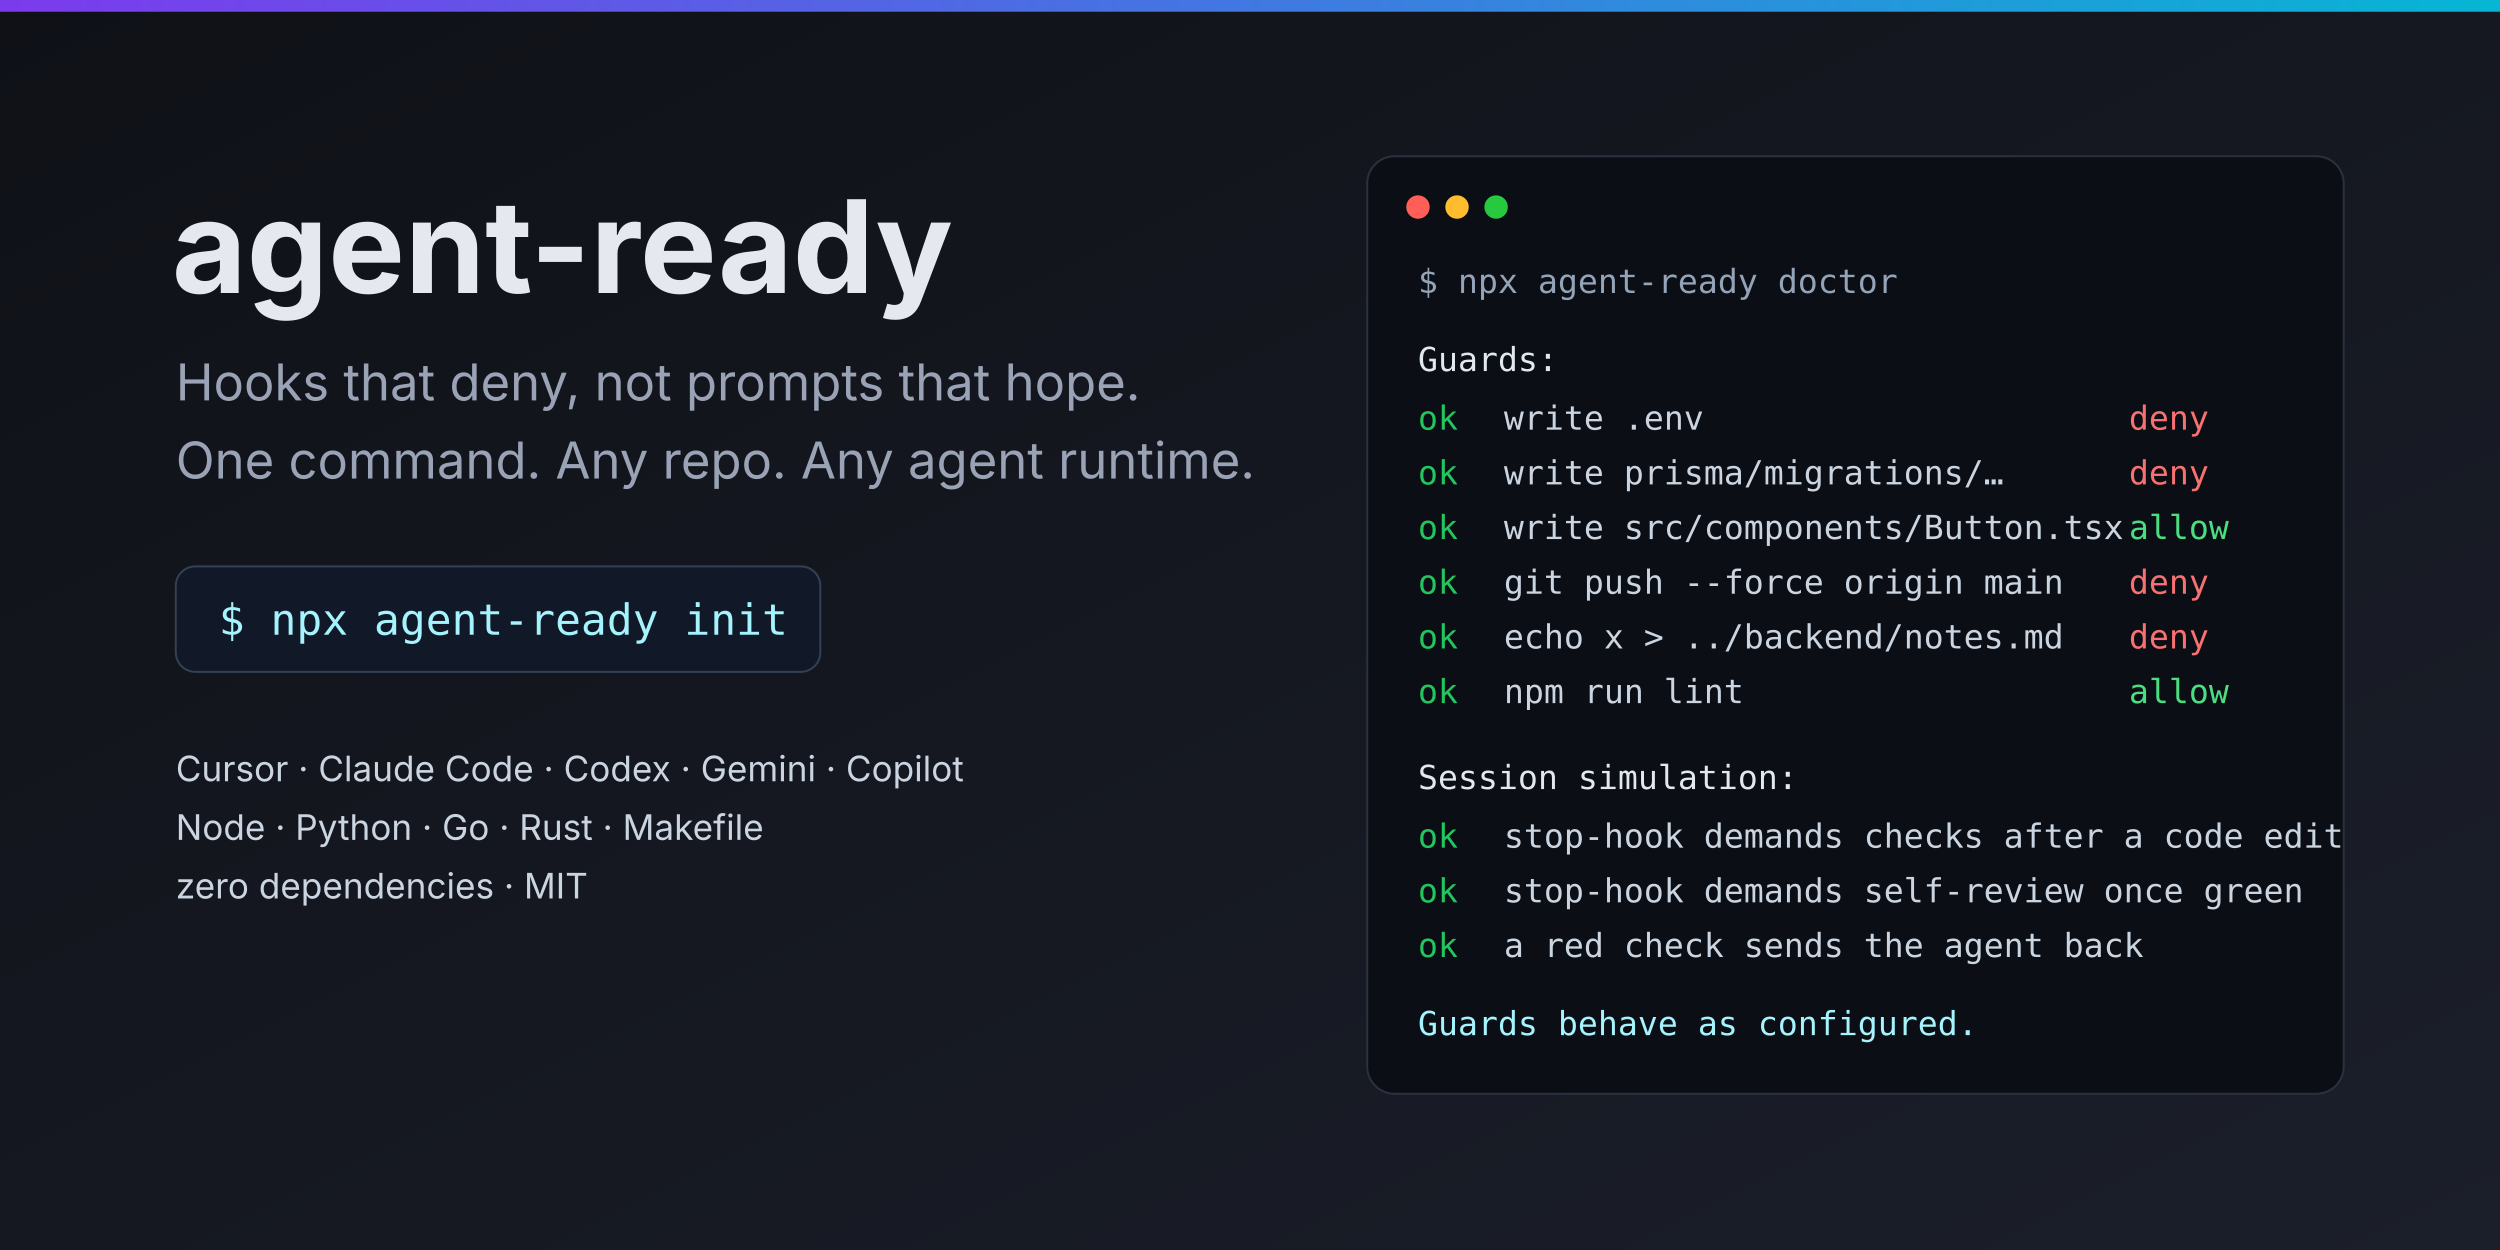
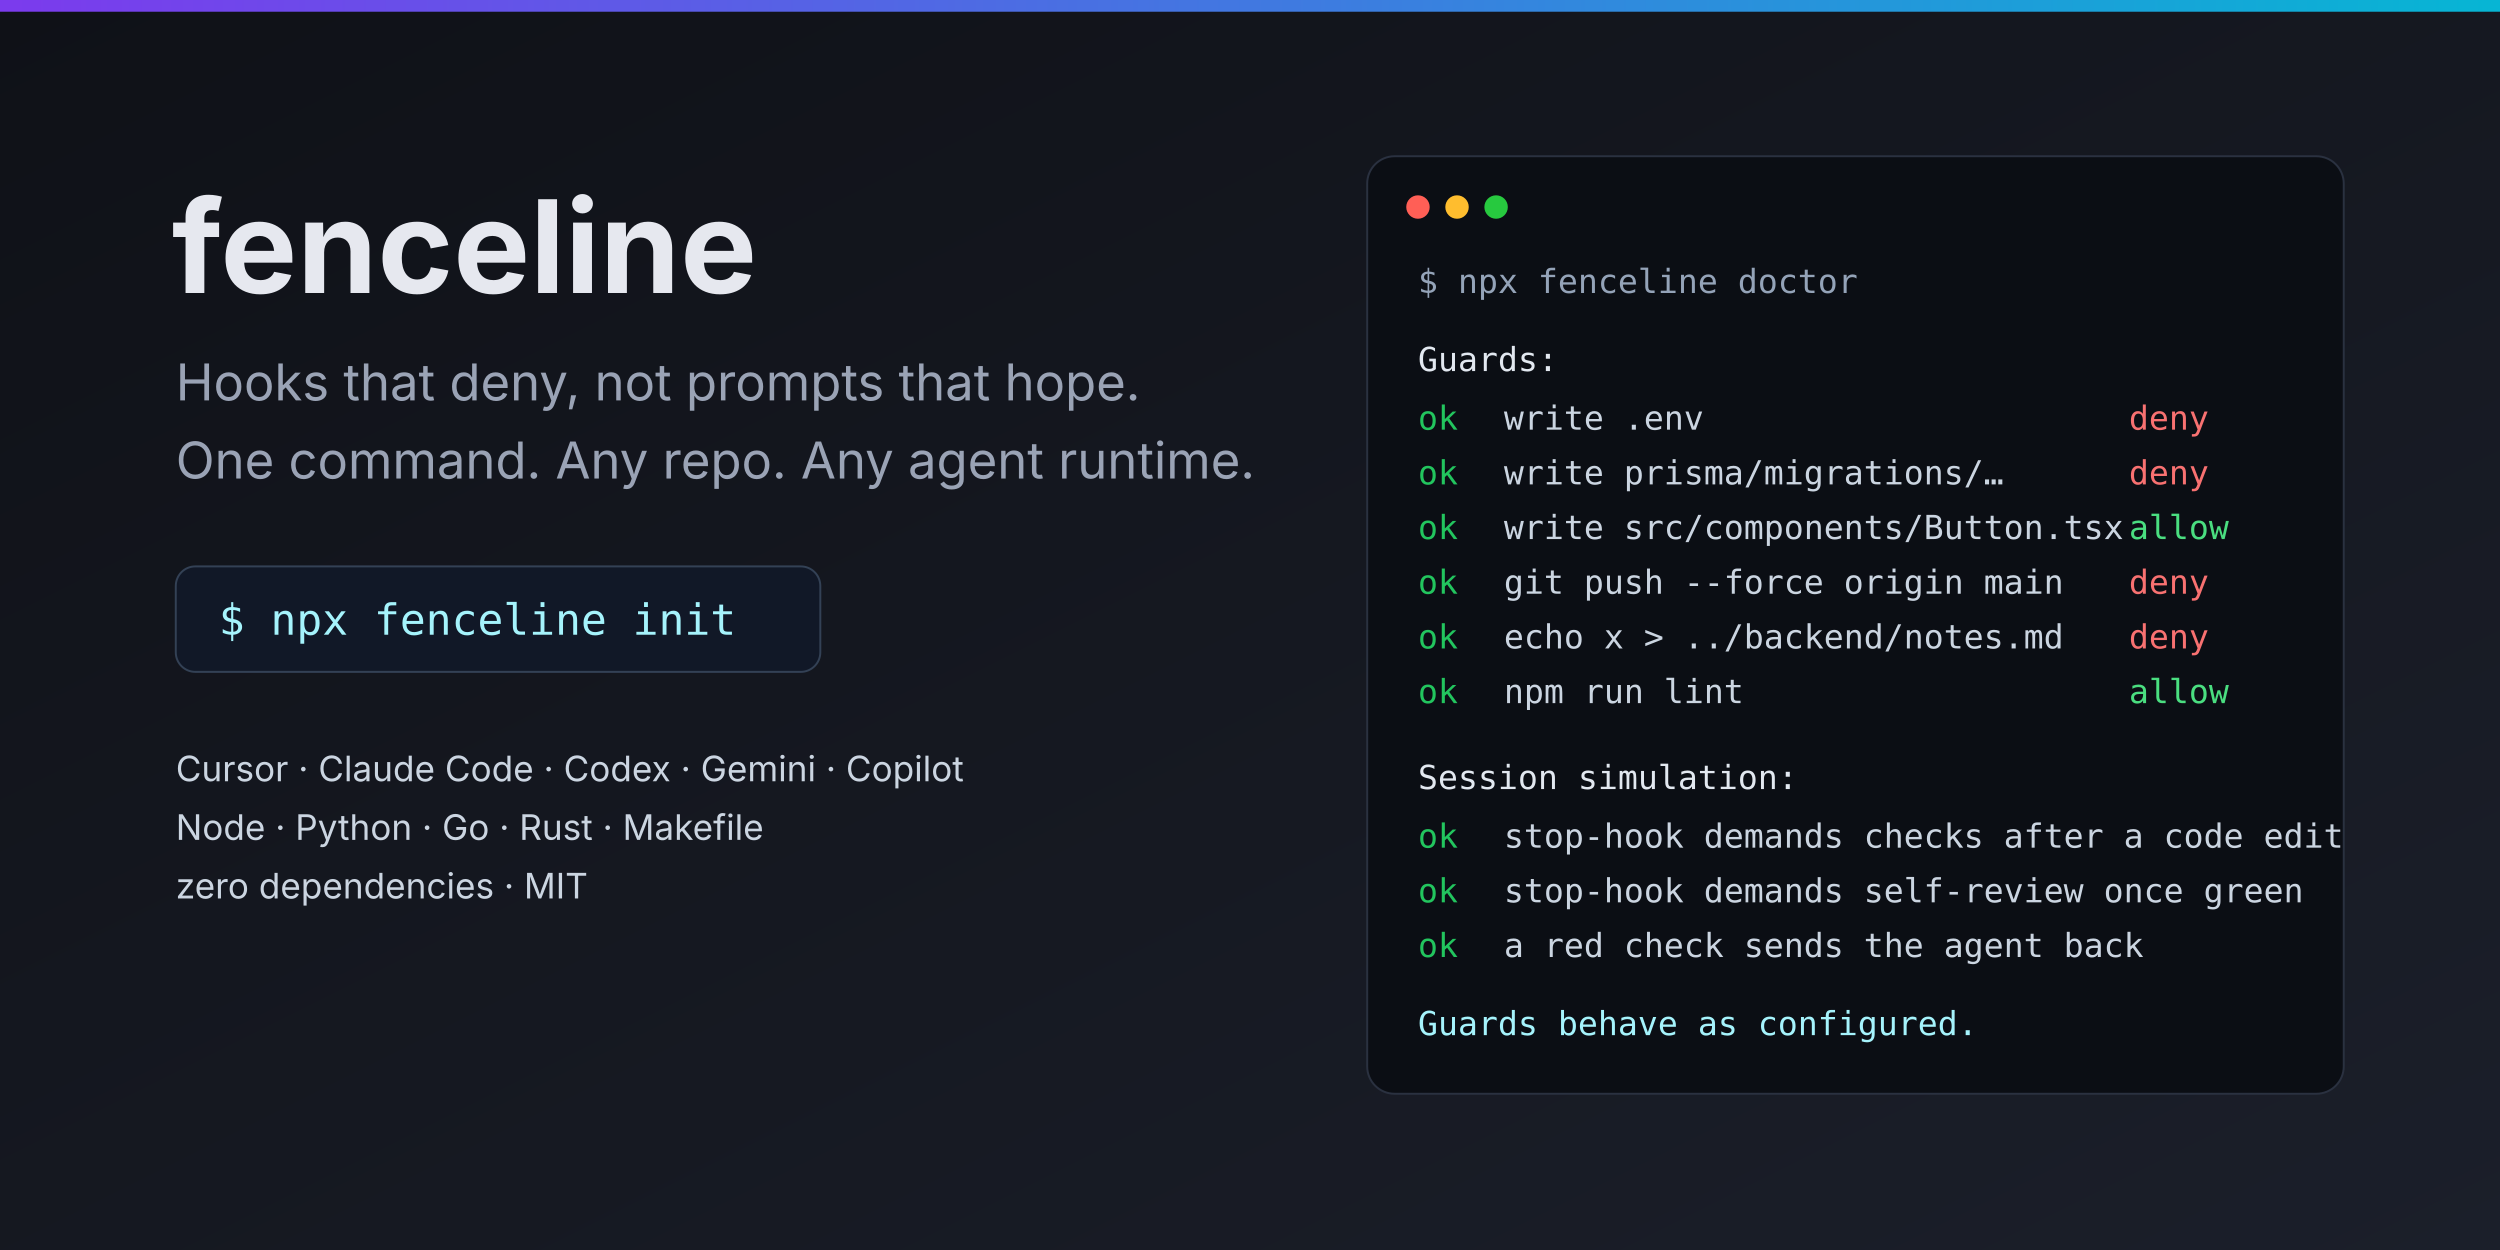
<svg xmlns="http://www.w3.org/2000/svg" width="1280" height="640" viewBox="0 0 1280 640" font-family="ui-monospace, SFMono-Regular, Menlo, Consolas, monospace">
  <defs>
    <linearGradient id="bg" x1="0" y1="0" x2="1" y2="1">
      <stop offset="0" stop-color="#0f1117" />
      <stop offset="1" stop-color="#1b1f2a" />
    </linearGradient>
    <linearGradient id="accent" x1="0" y1="0" x2="1" y2="0">
      <stop offset="0" stop-color="#7c3aed" />
      <stop offset="1" stop-color="#06b6d4" />
    </linearGradient>
  </defs>
  <rect width="1280" height="640" fill="url(#bg)" />
  <rect x="0" y="0" width="1280" height="6" fill="url(#accent)" />
-   <text x="88" y="150" fill="#e6e8ef" font-size="66" font-weight="700" font-family="ui-sans-serif, -apple-system, Segoe UI, Inter, Helvetica, Arial, sans-serif">agent-ready</text>
+   <text x="88" y="150" fill="#e6e8ef" font-size="66" font-weight="700" font-family="ui-sans-serif, -apple-system, Segoe UI, Inter, Helvetica, Arial, sans-serif">fenceline</text>
  <text x="90" y="205" fill="#9aa3b5" font-size="26" font-family="ui-sans-serif, -apple-system, Segoe UI, Inter, Helvetica, Arial, sans-serif">Hooks that deny, not prompts that hope.</text>
  <text x="90" y="245" fill="#9aa3b5" font-size="26" font-family="ui-sans-serif, -apple-system, Segoe UI, Inter, Helvetica, Arial, sans-serif">One command. Any repo. Any agent runtime.</text>
  <rect x="90" y="290" width="330" height="54" rx="10" fill="#111827" stroke="#334155" />
-   <text x="112" y="325" fill="#a5f3fc" font-size="22">$ npx agent-ready init</text>
+   <text x="112" y="325" fill="#a5f3fc" font-size="22">$ npx fenceline init</text>
  <g font-family="ui-sans-serif, -apple-system, Segoe UI, Inter, Helvetica, Arial, sans-serif" font-size="18" fill="#cbd5e1">
    <text x="90" y="400">Cursor · Claude Code · Codex · Gemini · Copilot</text>
    <text x="90" y="430">Node · Python · Go · Rust · Makefile</text>
    <text x="90" y="460">zero dependencies · MIT</text>
  </g>
  <rect x="700" y="80" width="500" height="480" rx="14" fill="#0b0e14" stroke="#2a3140" />
  <circle cx="726" cy="106" r="6" fill="#ff5f56" />
  <circle cx="746" cy="106" r="6" fill="#ffbd2e" />
  <circle cx="766" cy="106" r="6" fill="#27c93f" />
  <g font-size="17">
-     <text x="726" y="150" fill="#94a3b8">$ npx agent-ready doctor</text>
+     <text x="726" y="150" fill="#94a3b8">$ npx fenceline doctor</text>
    <text x="726" y="190" fill="#e2e8f0">Guards:</text>
    <text x="726" y="220" fill="#22c55e">  ok</text>
    <text x="770" y="220" fill="#cbd5e1">write .env</text>
    <text x="1090" y="220" fill="#f87171">deny</text>
    <text x="726" y="248" fill="#22c55e">  ok</text>
    <text x="770" y="248" fill="#cbd5e1">write prisma/migrations/…</text>
    <text x="1090" y="248" fill="#f87171">deny</text>
    <text x="726" y="276" fill="#22c55e">  ok</text>
    <text x="770" y="276" fill="#cbd5e1">write src/components/Button.tsx</text>
    <text x="1090" y="276" fill="#4ade80">allow</text>
    <text x="726" y="304" fill="#22c55e">  ok</text>
    <text x="770" y="304" fill="#cbd5e1">git push --force origin main</text>
    <text x="1090" y="304" fill="#f87171">deny</text>
    <text x="726" y="332" fill="#22c55e">  ok</text>
    <text x="770" y="332" fill="#cbd5e1">echo x &gt; ../backend/notes.md</text>
    <text x="1090" y="332" fill="#f87171">deny</text>
    <text x="726" y="360" fill="#22c55e">  ok</text>
    <text x="770" y="360" fill="#cbd5e1">npm run lint</text>
    <text x="1090" y="360" fill="#4ade80">allow</text>
    <text x="726" y="404" fill="#e2e8f0">Session simulation:</text>
    <text x="726" y="434" fill="#22c55e">  ok</text>
    <text x="770" y="434" fill="#cbd5e1">stop-hook demands checks after a code edit</text>
    <text x="726" y="462" fill="#22c55e">  ok</text>
    <text x="770" y="462" fill="#cbd5e1">stop-hook demands self-review once green</text>
    <text x="726" y="490" fill="#22c55e">  ok</text>
    <text x="770" y="490" fill="#cbd5e1">a red check sends the agent back</text>
    <text x="726" y="530" fill="#a5f3fc">Guards behave as configured.</text>
  </g>
</svg>
